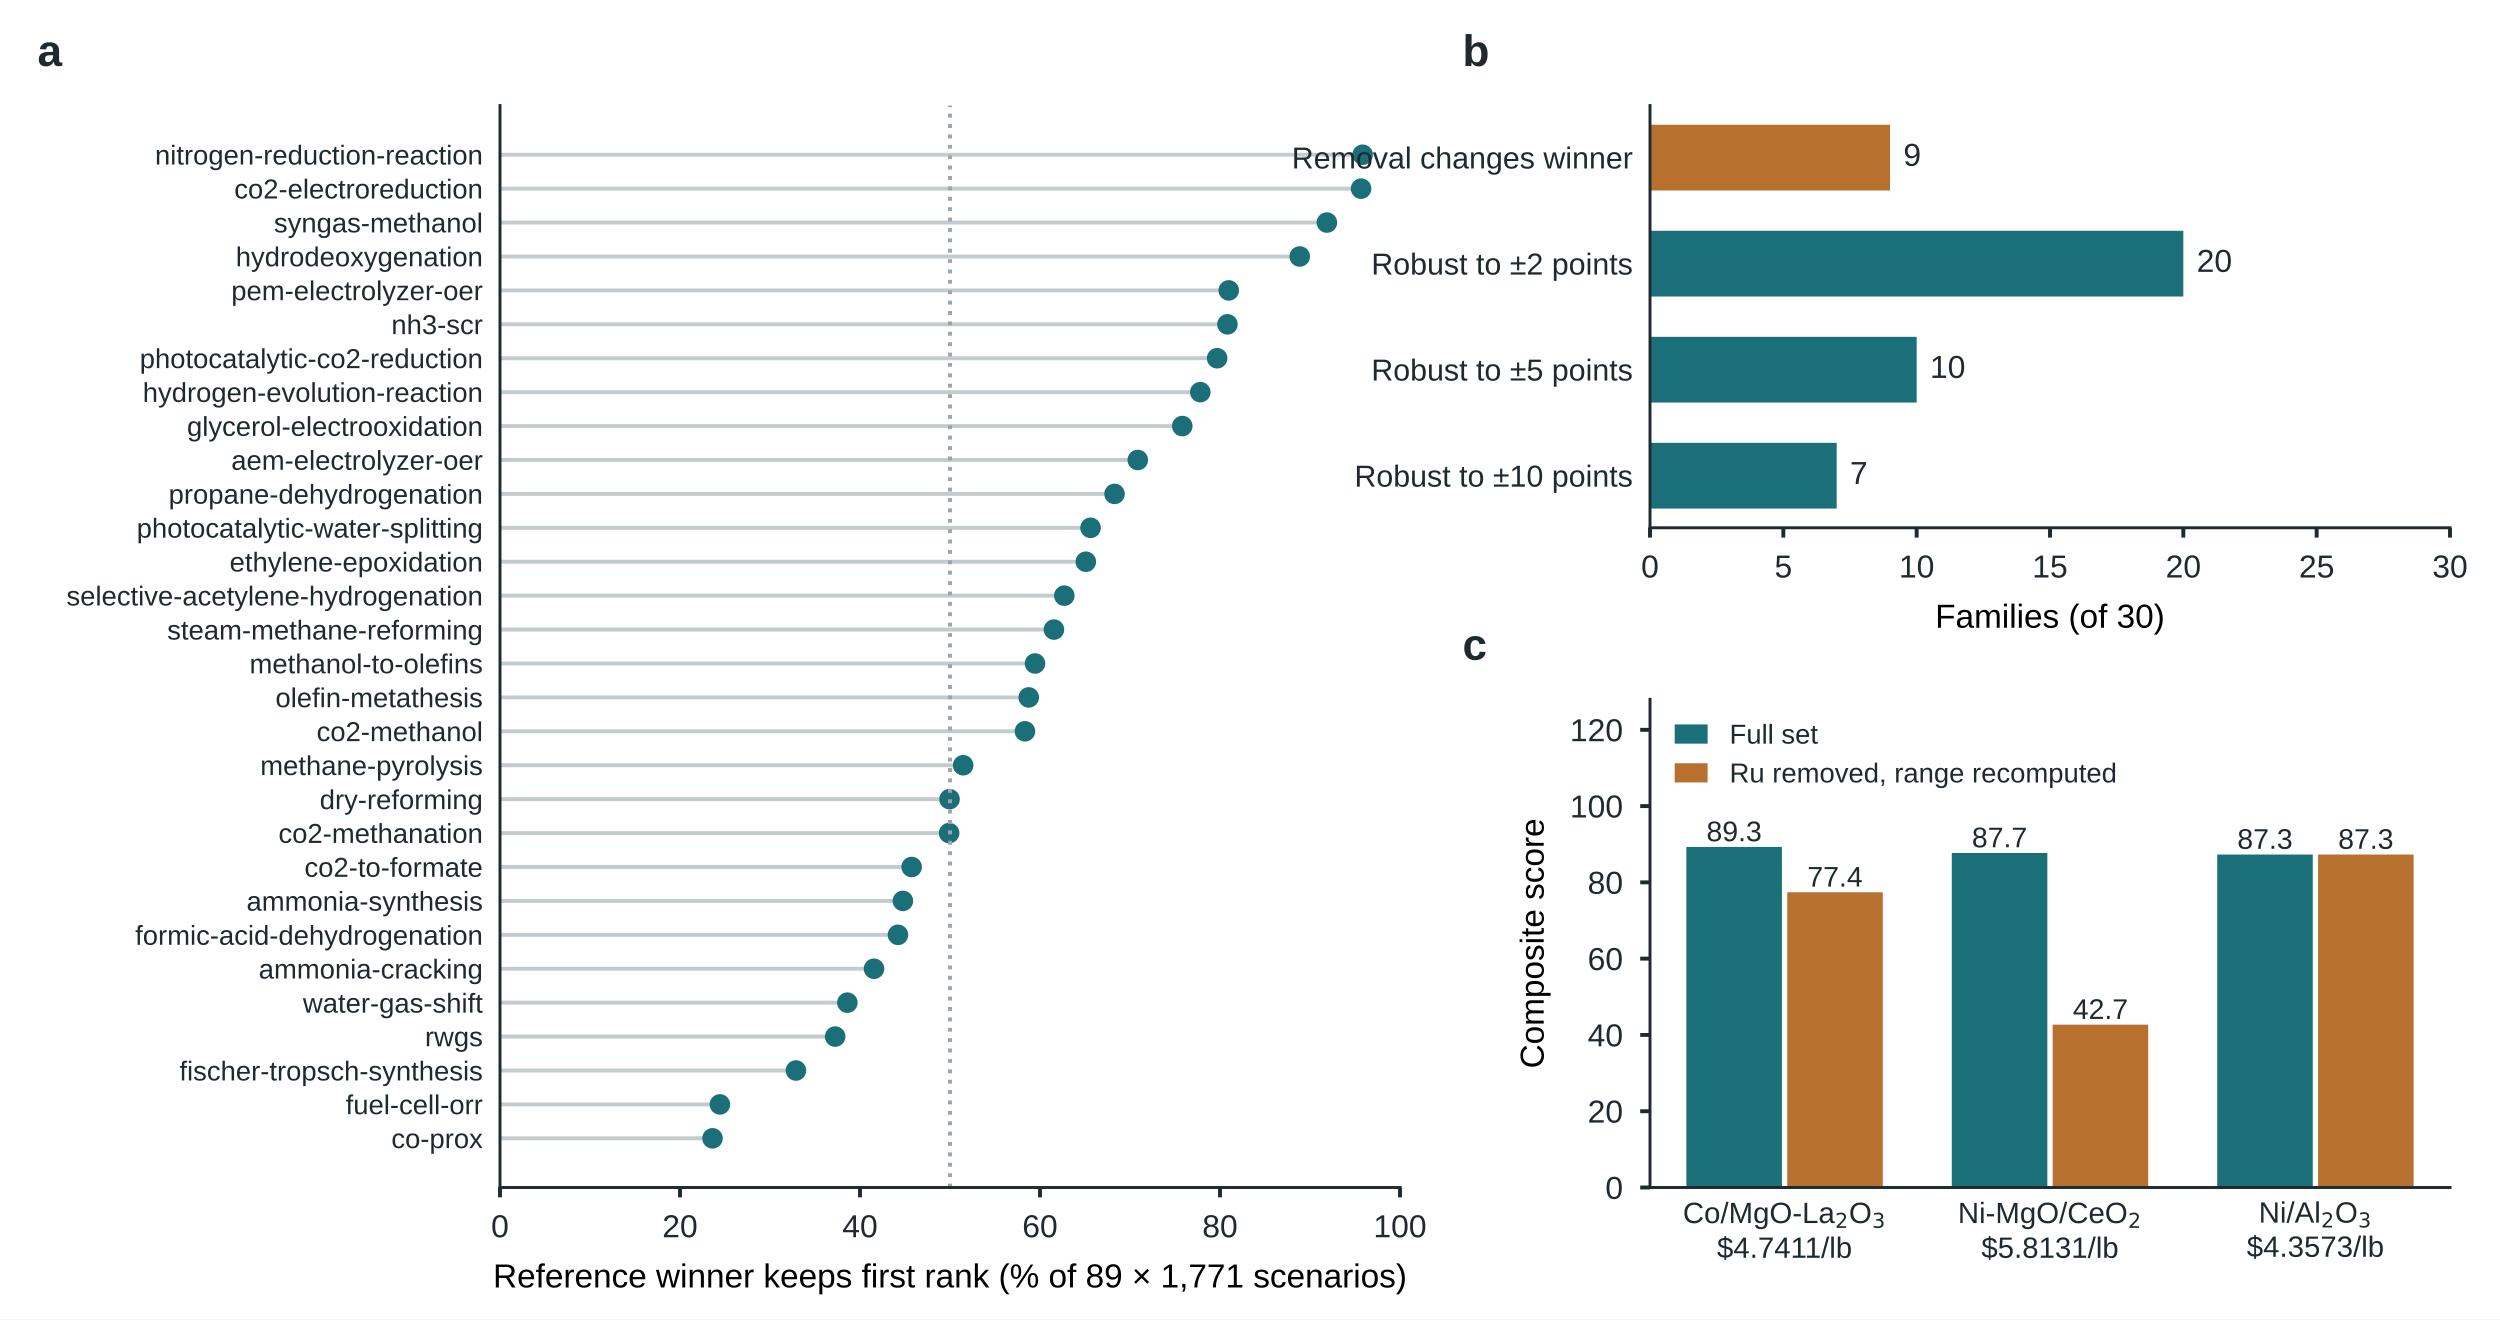
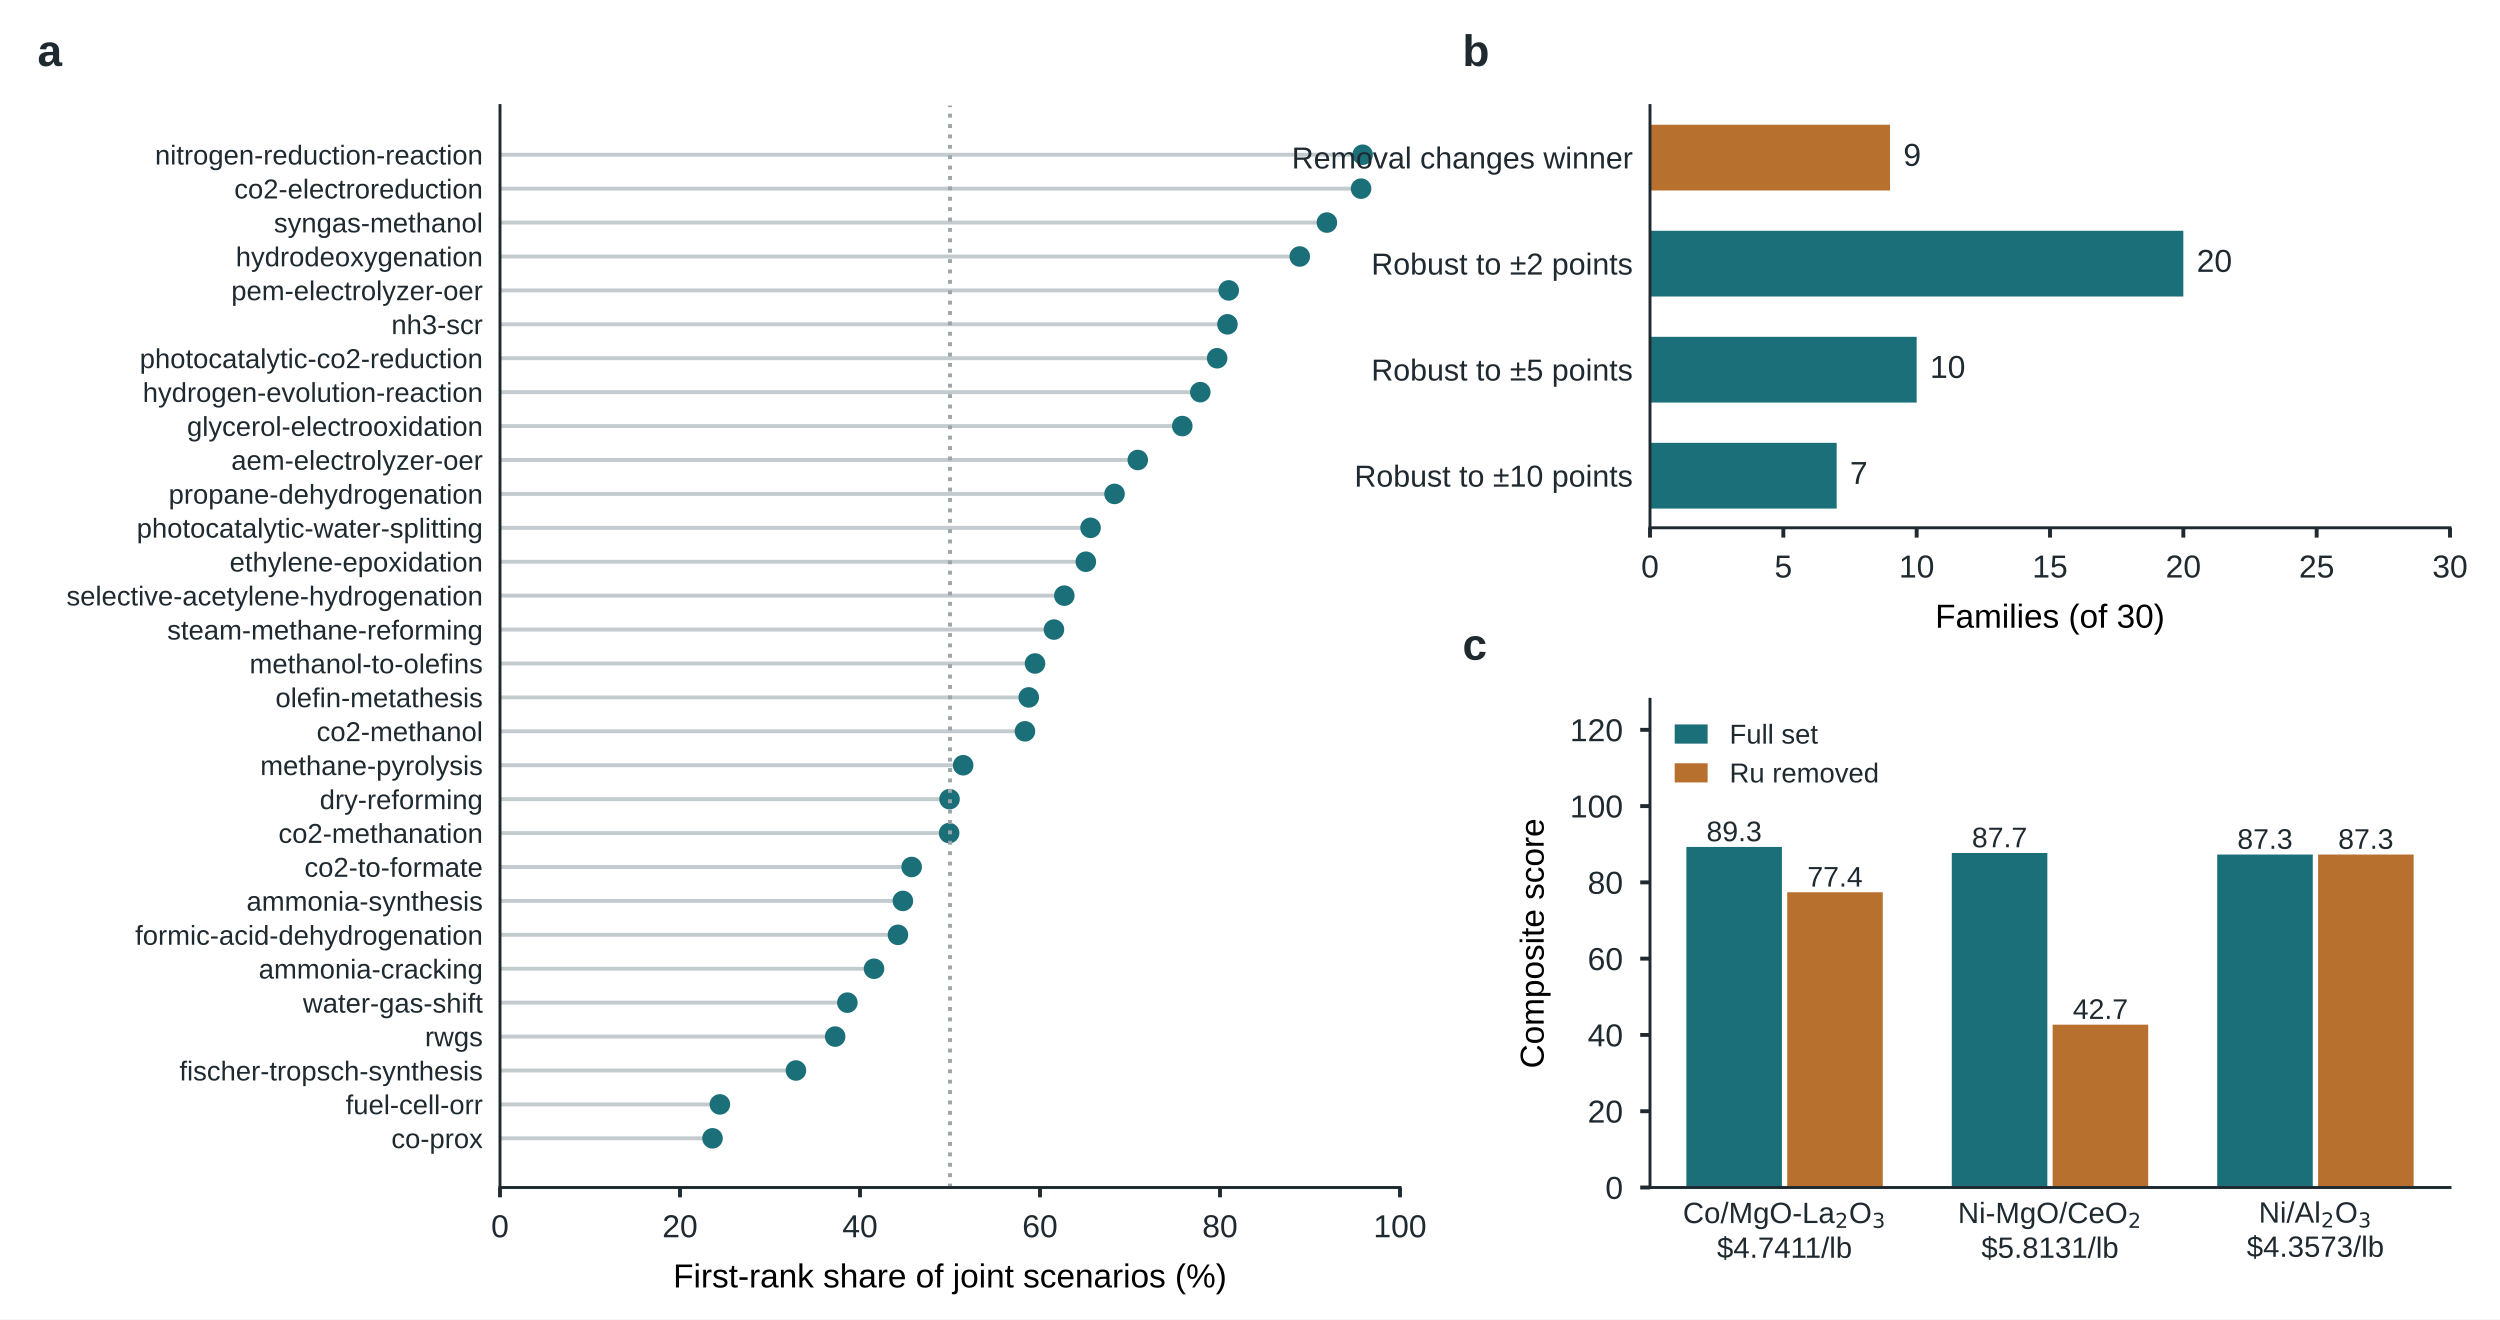
<svg xmlns="http://www.w3.org/2000/svg" xmlns:xlink="http://www.w3.org/1999/xlink" width="510.236pt" height="269.291pt" viewBox="0 0 510.236 269.291" version="1.1">
  <defs>
    <style type="text/css">*{stroke-linejoin: round; stroke-linecap: butt}</style>
  </defs>
  <g id="figure_1">
    <g id="patch_1">
      <path d="M 0 269.291  L 510.236 269.291  L 510.236 0  L 0 0  z " style="fill: #ffffff" />
    </g>
    <g id="axes_1">
      <g id="patch_2">
        <path d="M 102.047 242.362  L 285.732 242.362  L 285.732 21.543  L 102.047 21.543  z " style="fill: #ffffff" />
      </g>
      <g id="matplotlib.axis_1">
        <g id="xtick_1">
          <g id="line2d_1">
            <defs>
              <path id="mcfb9b03478" d="M 0 0  L 0 2  " style="stroke: #1f2a30; stroke-width: 0.8" />
            </defs>
            <g>
              <use xlink:href="#mcfb9b03478" x="102.047" y="242.362" style="fill: #1f2a30; stroke: #1f2a30; stroke-width: 0.8" />
            </g>
          </g>
          <g id="text_1">
            <text style="font-size: 6.5px; font-family: 'Arial'; text-anchor: middle; fill: #1f2a30" x="102.047" y="252.515" transform="rotate(-0 102.0472 252.5148)">0</text>
          </g>
        </g>
        <g id="xtick_2">
          <g id="line2d_2">
            <g>
              <use xlink:href="#mcfb9b03478" x="138.784" y="242.362" style="fill: #1f2a30; stroke: #1f2a30; stroke-width: 0.8" />
            </g>
          </g>
          <g id="text_2">
            <text style="font-size: 6.5px; font-family: 'Arial'; text-anchor: middle; fill: #1f2a30" x="138.784" y="252.515" transform="rotate(-0 138.7843 252.5148)">20</text>
          </g>
        </g>
        <g id="xtick_3">
          <g id="line2d_3">
            <g>
              <use xlink:href="#mcfb9b03478" x="175.521" y="242.362" style="fill: #1f2a30; stroke: #1f2a30; stroke-width: 0.8" />
            </g>
          </g>
          <g id="text_3">
            <text style="font-size: 6.5px; font-family: 'Arial'; text-anchor: middle; fill: #1f2a30" x="175.521" y="252.515" transform="rotate(-0 175.5213 252.5148)">40</text>
          </g>
        </g>
        <g id="xtick_4">
          <g id="line2d_4">
            <g>
              <use xlink:href="#mcfb9b03478" x="212.258" y="242.362" style="fill: #1f2a30; stroke: #1f2a30; stroke-width: 0.8" />
            </g>
          </g>
          <g id="text_4">
            <text style="font-size: 6.5px; font-family: 'Arial'; text-anchor: middle; fill: #1f2a30" x="212.258" y="252.515" transform="rotate(-0 212.2583 252.5148)">60</text>
          </g>
        </g>
        <g id="xtick_5">
          <g id="line2d_5">
            <g>
              <use xlink:href="#mcfb9b03478" x="248.995" y="242.362" style="fill: #1f2a30; stroke: #1f2a30; stroke-width: 0.8" />
            </g>
          </g>
          <g id="text_5">
            <text style="font-size: 6.5px; font-family: 'Arial'; text-anchor: middle; fill: #1f2a30" x="248.995" y="252.515" transform="rotate(-0 248.9953 252.5148)">80</text>
          </g>
        </g>
        <g id="xtick_6">
          <g id="line2d_6">
            <g>
              <use xlink:href="#mcfb9b03478" x="285.732" y="242.362" style="fill: #1f2a30; stroke: #1f2a30; stroke-width: 0.8" />
            </g>
          </g>
          <g id="text_6">
            <text style="font-size: 6.5px; font-family: 'Arial'; text-anchor: middle; fill: #1f2a30" x="285.732" y="252.515" transform="rotate(-0 285.7323 252.5148)">100</text>
          </g>
        </g>
        <g id="text_7">
-           <text style="font-size: 6.8px; font-family: 'Arial'; text-anchor: middle" x="193.89" y="262.757" transform="rotate(-0 193.8898 262.7568)">Reference winner keeps first rank (% of 89 × 1,771 scenarios)</text>
+           <text style="font-size: 6.8px; font-family: 'Arial'; text-anchor: middle" x="193.89" y="262.757" transform="rotate(-0 193.8898 262.7568)">First-rank share of joint scenarios (%)</text>
        </g>
      </g>
      <g id="matplotlib.axis_2">
        <g id="ytick_1">
          <g id="line2d_7" />
          <g id="text_8">
            <text style="font-size: 5.6px; font-family: 'Arial'; text-anchor: end; fill: #1f2a30" x="98.547" y="234.329" transform="rotate(-0 98.54724 234.3292)">co-prox</text>
          </g>
        </g>
        <g id="ytick_2">
          <g id="line2d_8" />
          <g id="text_9">
            <text style="font-size: 5.6px; font-family: 'Arial'; text-anchor: end; fill: #1f2a30" x="98.547" y="227.407" transform="rotate(-0 98.54724 227.4069)">fuel-cell-orr</text>
          </g>
        </g>
        <g id="ytick_3">
          <g id="line2d_9" />
          <g id="text_10">
            <text style="font-size: 5.6px; font-family: 'Arial'; text-anchor: end; fill: #1f2a30" x="98.547" y="220.519" transform="rotate(-0 98.54724 220.5188)">fischer-tropsch-synthesis</text>
          </g>
        </g>
        <g id="ytick_4">
          <g id="line2d_10" />
          <g id="text_11">
            <text style="font-size: 5.6px; font-family: 'Arial'; text-anchor: end; fill: #1f2a30" x="98.547" y="213.53" transform="rotate(-0 98.54724 213.5297)">rwgs</text>
          </g>
        </g>
        <g id="ytick_5">
          <g id="line2d_11" />
          <g id="text_12">
            <text style="font-size: 5.6px; font-family: 'Arial'; text-anchor: end; fill: #1f2a30" x="98.547" y="206.674" transform="rotate(-0 98.54724 206.6744)">water-gas-shift</text>
          </g>
        </g>
        <g id="ytick_6">
          <g id="line2d_12" />
          <g id="text_13">
            <text style="font-size: 5.6px; font-family: 'Arial'; text-anchor: end; fill: #1f2a30" x="98.547" y="199.718" transform="rotate(-0 98.54724 199.7181)">ammonia-cracking</text>
          </g>
        </g>
        <g id="ytick_7">
          <g id="line2d_13" />
          <g id="text_14">
            <text style="font-size: 5.6px; font-family: 'Arial'; text-anchor: end; fill: #1f2a30" x="98.547" y="192.83" transform="rotate(-0 98.54724 192.83)">formic-acid-dehydrogenation</text>
          </g>
        </g>
        <g id="ytick_8">
          <g id="line2d_14" />
          <g id="text_15">
            <text style="font-size: 5.6px; font-family: 'Arial'; text-anchor: end; fill: #1f2a30" x="98.547" y="185.874" transform="rotate(-0 98.54724 185.8736)">ammonia-synthesis</text>
          </g>
        </g>
        <g id="ytick_9">
          <g id="line2d_15" />
          <g id="text_16">
            <text style="font-size: 5.6px; font-family: 'Arial'; text-anchor: end; fill: #1f2a30" x="98.547" y="178.951" transform="rotate(-0 98.54724 178.9514)">co2-to-formate</text>
          </g>
        </g>
        <g id="ytick_10">
          <g id="line2d_16" />
          <g id="text_17">
            <text style="font-size: 5.6px; font-family: 'Arial'; text-anchor: end; fill: #1f2a30" x="98.547" y="172.029" transform="rotate(-0 98.54724 172.0292)">co2-methanation</text>
          </g>
        </g>
        <g id="ytick_11">
          <g id="line2d_17" />
          <g id="text_18">
            <text style="font-size: 5.6px; font-family: 'Arial'; text-anchor: end; fill: #1f2a30" x="98.547" y="165.141" transform="rotate(-0 98.54724 165.1411)">dry-reforming</text>
          </g>
        </g>
        <g id="ytick_12">
          <g id="line2d_18" />
          <g id="text_19">
            <text style="font-size: 5.6px; font-family: 'Arial'; text-anchor: end; fill: #1f2a30" x="98.547" y="158.185" transform="rotate(-0 98.54724 158.1847)">methane-pyrolysis</text>
          </g>
        </g>
        <g id="ytick_13">
          <g id="line2d_19" />
          <g id="text_20">
            <text style="font-size: 5.6px; font-family: 'Arial'; text-anchor: end; fill: #1f2a30" x="98.547" y="151.262" transform="rotate(-0 98.54724 151.2625)">co2-methanol</text>
          </g>
        </g>
        <g id="ytick_14">
          <g id="line2d_20" />
          <g id="text_21">
            <text style="font-size: 5.6px; font-family: 'Arial'; text-anchor: end; fill: #1f2a30" x="98.547" y="144.34" transform="rotate(-0 98.54724 144.3403)">olefin-metathesis</text>
          </g>
        </g>
        <g id="ytick_15">
          <g id="line2d_21" />
          <g id="text_22">
            <text style="font-size: 5.6px; font-family: 'Arial'; text-anchor: end; fill: #1f2a30" x="98.547" y="137.418" transform="rotate(-0 98.54724 137.4181)">methanol-to-olefins</text>
          </g>
        </g>
        <g id="ytick_16">
          <g id="line2d_22" />
          <g id="text_23">
            <text style="font-size: 5.6px; font-family: 'Arial'; text-anchor: end; fill: #1f2a30" x="98.547" y="130.53" transform="rotate(-0 98.54724 130.53)">steam-methane-reforming</text>
          </g>
        </g>
        <g id="ytick_17">
          <g id="line2d_23" />
          <g id="text_24">
            <text style="font-size: 5.6px; font-family: 'Arial'; text-anchor: end; fill: #1f2a30" x="98.547" y="123.574" transform="rotate(-0 98.54724 123.5736)">selective-acetylene-hydrogenation</text>
          </g>
        </g>
        <g id="ytick_18">
          <g id="line2d_24" />
          <g id="text_25">
            <text style="font-size: 5.6px; font-family: 'Arial'; text-anchor: end; fill: #1f2a30" x="98.547" y="116.651" transform="rotate(-0 98.54724 116.6514)">ethylene-epoxidation</text>
          </g>
        </g>
        <g id="ytick_19">
          <g id="line2d_25" />
          <g id="text_26">
            <text style="font-size: 5.6px; font-family: 'Arial'; text-anchor: end; fill: #1f2a30" x="98.547" y="109.729" transform="rotate(-0 98.54724 109.7292)">photocatalytic-water-splitting</text>
          </g>
        </g>
        <g id="ytick_20">
          <g id="line2d_26" />
          <g id="text_27">
            <text style="font-size: 5.6px; font-family: 'Arial'; text-anchor: end; fill: #1f2a30" x="98.547" y="102.807" transform="rotate(-0 98.54724 102.8069)">propane-dehydrogenation</text>
          </g>
        </g>
        <g id="ytick_21">
          <g id="line2d_27" />
          <g id="text_28">
            <text style="font-size: 5.6px; font-family: 'Arial'; text-anchor: end; fill: #1f2a30" x="98.547" y="95.885" transform="rotate(-0 98.54724 95.88472)">aem-electrolyzer-oer</text>
          </g>
        </g>
        <g id="ytick_22">
          <g id="line2d_28" />
          <g id="text_29">
            <text style="font-size: 5.6px; font-family: 'Arial'; text-anchor: end; fill: #1f2a30" x="98.547" y="88.962" transform="rotate(-0 98.54724 88.9625)">glycerol-electrooxidation</text>
          </g>
        </g>
        <g id="ytick_23">
          <g id="line2d_29" />
          <g id="text_30">
            <text style="font-size: 5.6px; font-family: 'Arial'; text-anchor: end; fill: #1f2a30" x="98.547" y="82.04" transform="rotate(-0 98.54724 82.04027)">hydrogen-evolution-reaction</text>
          </g>
        </g>
        <g id="ytick_24">
          <g id="line2d_30" />
          <g id="text_31">
            <text style="font-size: 5.6px; font-family: 'Arial'; text-anchor: end; fill: #1f2a30" x="98.547" y="75.126" transform="rotate(-0 98.54724 75.12637)">photocatalytic-co2-reduction</text>
          </g>
        </g>
        <g id="ytick_25">
          <g id="line2d_31" />
          <g id="text_32">
            <text style="font-size: 5.6px; font-family: 'Arial'; text-anchor: end; fill: #1f2a30" x="98.547" y="68.196" transform="rotate(-0 98.54724 68.19583)">nh3-scr</text>
          </g>
        </g>
        <g id="ytick_26">
          <g id="line2d_32" />
          <g id="text_33">
            <text style="font-size: 5.6px; font-family: 'Arial'; text-anchor: end; fill: #1f2a30" x="98.547" y="61.274" transform="rotate(-0 98.54724 61.27361)">pem-electrolyzer-oer</text>
          </g>
        </g>
        <g id="ytick_27">
          <g id="line2d_33" />
          <g id="text_34">
            <text style="font-size: 5.6px; font-family: 'Arial'; text-anchor: end; fill: #1f2a30" x="98.547" y="54.351" transform="rotate(-0 98.54724 54.35139)">hydrodeoxygenation</text>
          </g>
        </g>
        <g id="ytick_28">
          <g id="line2d_34" />
          <g id="text_35">
            <text style="font-size: 5.6px; font-family: 'Arial'; text-anchor: end; fill: #1f2a30" x="98.547" y="47.429" transform="rotate(-0 98.54724 47.42916)">syngas-methanol</text>
          </g>
        </g>
        <g id="ytick_29">
          <g id="line2d_35" />
          <g id="text_36">
            <text style="font-size: 5.6px; font-family: 'Arial'; text-anchor: end; fill: #1f2a30" x="98.547" y="40.507" transform="rotate(-0 98.54724 40.50694)">co2-electroreduction</text>
          </g>
        </g>
        <g id="ytick_30">
          <g id="line2d_36" />
          <g id="text_37">
            <text style="font-size: 5.6px; font-family: 'Arial'; text-anchor: end; fill: #1f2a30" x="98.547" y="33.585" transform="rotate(-0 98.54724 33.58472)">nitrogen-reduction-reaction</text>
          </g>
        </g>
      </g>
      <g id="LineCollection_1">
        <path d="M 102.047 232.325  L 145.42 232.325  " clip-path="url(#p30348e583d)" style="fill: none; stroke: #c3cbce; stroke-width: 0.8" />
        <path d="M 102.047 225.403  L 146.925 225.403  " clip-path="url(#p30348e583d)" style="fill: none; stroke: #c3cbce; stroke-width: 0.8" />
        <path d="M 102.047 218.481  L 162.446 218.481  " clip-path="url(#p30348e583d)" style="fill: none; stroke: #c3cbce; stroke-width: 0.8" />
        <path d="M 102.047 211.558  L 170.45 211.558  " clip-path="url(#p30348e583d)" style="fill: none; stroke: #c3cbce; stroke-width: 0.8" />
        <path d="M 102.047 204.636  L 172.946 204.636  " clip-path="url(#p30348e583d)" style="fill: none; stroke: #c3cbce; stroke-width: 0.8" />
        <path d="M 102.047 197.714  L 178.38 197.714  " clip-path="url(#p30348e583d)" style="fill: none; stroke: #c3cbce; stroke-width: 0.8" />
        <path d="M 102.047 190.792  L 183.268 190.792  " clip-path="url(#p30348e583d)" style="fill: none; stroke: #c3cbce; stroke-width: 0.8" />
        <path d="M 102.047 183.869  L 184.276 183.869  " clip-path="url(#p30348e583d)" style="fill: none; stroke: #c3cbce; stroke-width: 0.8" />
        <path d="M 102.047 176.947  L 186.065 176.947  " clip-path="url(#p30348e583d)" style="fill: none; stroke: #c3cbce; stroke-width: 0.8" />
        <path d="M 102.047 170.025  L 193.714 170.025  " clip-path="url(#p30348e583d)" style="fill: none; stroke: #c3cbce; stroke-width: 0.8" />
        <path d="M 102.047 163.103  L 193.794 163.103  " clip-path="url(#p30348e583d)" style="fill: none; stroke: #c3cbce; stroke-width: 0.8" />
        <path d="M 102.047 156.181  L 196.579 156.181  " clip-path="url(#p30348e583d)" style="fill: none; stroke: #c3cbce; stroke-width: 0.8" />
        <path d="M 102.047 149.258  L 209.188 149.258  " clip-path="url(#p30348e583d)" style="fill: none; stroke: #c3cbce; stroke-width: 0.8" />
        <path d="M 102.047 142.336  L 209.963 142.336  " clip-path="url(#p30348e583d)" style="fill: none; stroke: #c3cbce; stroke-width: 0.8" />
        <path d="M 102.047 135.414  L 211.24 135.414  " clip-path="url(#p30348e583d)" style="fill: none; stroke: #c3cbce; stroke-width: 0.8" />
        <path d="M 102.047 128.492  L 215.105 128.492  " clip-path="url(#p30348e583d)" style="fill: none; stroke: #c3cbce; stroke-width: 0.8" />
        <path d="M 102.047 121.569  L 217.221 121.569  " clip-path="url(#p30348e583d)" style="fill: none; stroke: #c3cbce; stroke-width: 0.8" />
        <path d="M 102.047 114.647  L 221.615 114.647  " clip-path="url(#p30348e583d)" style="fill: none; stroke: #c3cbce; stroke-width: 0.8" />
        <path d="M 102.047 107.725  L 222.575 107.725  " clip-path="url(#p30348e583d)" style="fill: none; stroke: #c3cbce; stroke-width: 0.8" />
        <path d="M 102.047 100.803  L 227.472 100.803  " clip-path="url(#p30348e583d)" style="fill: none; stroke: #c3cbce; stroke-width: 0.8" />
        <path d="M 102.047 93.881  L 232.214 93.881  " clip-path="url(#p30348e583d)" style="fill: none; stroke: #c3cbce; stroke-width: 0.8" />
        <path d="M 102.047 86.958  L 241.298 86.958  " clip-path="url(#p30348e583d)" style="fill: none; stroke: #c3cbce; stroke-width: 0.8" />
        <path d="M 102.047 80.036  L 244.972 80.036  " clip-path="url(#p30348e583d)" style="fill: none; stroke: #c3cbce; stroke-width: 0.8" />
        <path d="M 102.047 73.114  L 248.412 73.114  " clip-path="url(#p30348e583d)" style="fill: none; stroke: #c3cbce; stroke-width: 0.8" />
        <path d="M 102.047 66.192  L 250.515 66.192  " clip-path="url(#p30348e583d)" style="fill: none; stroke: #c3cbce; stroke-width: 0.8" />
        <path d="M 102.047 59.269  L 250.779 59.269  " clip-path="url(#p30348e583d)" style="fill: none; stroke: #c3cbce; stroke-width: 0.8" />
        <path d="M 102.047 52.347  L 265.272 52.347  " clip-path="url(#p30348e583d)" style="fill: none; stroke: #c3cbce; stroke-width: 0.8" />
        <path d="M 102.047 45.425  L 270.812 45.425  " clip-path="url(#p30348e583d)" style="fill: none; stroke: #c3cbce; stroke-width: 0.8" />
        <path d="M 102.047 38.503  L 277.789 38.503  " clip-path="url(#p30348e583d)" style="fill: none; stroke: #c3cbce; stroke-width: 0.8" />
        <path d="M 102.047 31.581  L 278.105 31.581  " clip-path="url(#p30348e583d)" style="fill: none; stroke: #c3cbce; stroke-width: 0.8" />
      </g>
      <g id="line2d_37">
        <defs>
          <path id="mfff80774f1" d="M 0 1.6  C 0.424 1.6 0.831 1.431 1.131 1.131  C 1.431 0.831 1.6 0.424 1.6 0  C 1.6 -0.424 1.431 -0.831 1.131 -1.131  C 0.831 -1.431 0.424 -1.6 0 -1.6  C -0.424 -1.6 -0.831 -1.431 -1.131 -1.131  C -1.431 -0.831 -1.6 -0.424 -1.6 0  C -1.6 0.424 -1.431 0.831 -1.131 1.131  C -0.831 1.431 -0.424 1.6 0 1.6  z " style="stroke: #1b6f78" />
        </defs>
        <g clip-path="url(#p30348e583d)">
          <use xlink:href="#mfff80774f1" x="145.42" y="232.325" style="fill: #1b6f78; stroke: #1b6f78" />
          <use xlink:href="#mfff80774f1" x="146.925" y="225.403" style="fill: #1b6f78; stroke: #1b6f78" />
          <use xlink:href="#mfff80774f1" x="162.446" y="218.481" style="fill: #1b6f78; stroke: #1b6f78" />
          <use xlink:href="#mfff80774f1" x="170.45" y="211.558" style="fill: #1b6f78; stroke: #1b6f78" />
          <use xlink:href="#mfff80774f1" x="172.946" y="204.636" style="fill: #1b6f78; stroke: #1b6f78" />
          <use xlink:href="#mfff80774f1" x="178.38" y="197.714" style="fill: #1b6f78; stroke: #1b6f78" />
          <use xlink:href="#mfff80774f1" x="183.268" y="190.792" style="fill: #1b6f78; stroke: #1b6f78" />
          <use xlink:href="#mfff80774f1" x="184.276" y="183.869" style="fill: #1b6f78; stroke: #1b6f78" />
          <use xlink:href="#mfff80774f1" x="186.065" y="176.947" style="fill: #1b6f78; stroke: #1b6f78" />
          <use xlink:href="#mfff80774f1" x="193.714" y="170.025" style="fill: #1b6f78; stroke: #1b6f78" />
          <use xlink:href="#mfff80774f1" x="193.794" y="163.103" style="fill: #1b6f78; stroke: #1b6f78" />
          <use xlink:href="#mfff80774f1" x="196.579" y="156.181" style="fill: #1b6f78; stroke: #1b6f78" />
          <use xlink:href="#mfff80774f1" x="209.188" y="149.258" style="fill: #1b6f78; stroke: #1b6f78" />
          <use xlink:href="#mfff80774f1" x="209.963" y="142.336" style="fill: #1b6f78; stroke: #1b6f78" />
          <use xlink:href="#mfff80774f1" x="211.24" y="135.414" style="fill: #1b6f78; stroke: #1b6f78" />
          <use xlink:href="#mfff80774f1" x="215.105" y="128.492" style="fill: #1b6f78; stroke: #1b6f78" />
          <use xlink:href="#mfff80774f1" x="217.221" y="121.569" style="fill: #1b6f78; stroke: #1b6f78" />
          <use xlink:href="#mfff80774f1" x="221.615" y="114.647" style="fill: #1b6f78; stroke: #1b6f78" />
          <use xlink:href="#mfff80774f1" x="222.575" y="107.725" style="fill: #1b6f78; stroke: #1b6f78" />
          <use xlink:href="#mfff80774f1" x="227.472" y="100.803" style="fill: #1b6f78; stroke: #1b6f78" />
          <use xlink:href="#mfff80774f1" x="232.214" y="93.881" style="fill: #1b6f78; stroke: #1b6f78" />
          <use xlink:href="#mfff80774f1" x="241.298" y="86.958" style="fill: #1b6f78; stroke: #1b6f78" />
          <use xlink:href="#mfff80774f1" x="244.972" y="80.036" style="fill: #1b6f78; stroke: #1b6f78" />
          <use xlink:href="#mfff80774f1" x="248.412" y="73.114" style="fill: #1b6f78; stroke: #1b6f78" />
          <use xlink:href="#mfff80774f1" x="250.515" y="66.192" style="fill: #1b6f78; stroke: #1b6f78" />
          <use xlink:href="#mfff80774f1" x="250.779" y="59.269" style="fill: #1b6f78; stroke: #1b6f78" />
          <use xlink:href="#mfff80774f1" x="265.272" y="52.347" style="fill: #1b6f78; stroke: #1b6f78" />
          <use xlink:href="#mfff80774f1" x="270.812" y="45.425" style="fill: #1b6f78; stroke: #1b6f78" />
          <use xlink:href="#mfff80774f1" x="277.789" y="38.503" style="fill: #1b6f78; stroke: #1b6f78" />
          <use xlink:href="#mfff80774f1" x="278.105" y="31.581" style="fill: #1b6f78; stroke: #1b6f78" />
        </g>
      </g>
      <g id="line2d_38">
        <path d="M 193.89 242.362  L 193.89 21.543  " clip-path="url(#p30348e583d)" style="fill: none; stroke-dasharray: 0.8,1.32; stroke-dashoffset: 0; stroke: #9aa6ab; stroke-width: 0.8" />
      </g>
      <g id="patch_3">
        <path d="M 102.047 242.362  L 102.047 21.543  " style="fill: none; stroke: #1f2a30; stroke-width: 0.6; stroke-linejoin: miter; stroke-linecap: square" />
      </g>
      <g id="patch_4">
        <path d="M 102.047 242.362  L 285.732 242.362  " style="fill: none; stroke: #1f2a30; stroke-width: 0.6; stroke-linejoin: miter; stroke-linecap: square" />
      </g>
    </g>
    <g id="axes_2">
      <g id="patch_5">
        <path d="M 336.756 107.717  L 500.031 107.717  L 500.031 21.543  L 336.756 21.543  z " style="fill: #ffffff" />
      </g>
      <g id="patch_6">
        <path d="M 336.756 25.46  L 385.739 25.46  L 385.739 38.877  L 336.756 38.877  z " clip-path="url(#p0610d33c49)" style="fill: #b8702f" />
      </g>
      <g id="patch_7">
        <path d="M 336.756 47.101  L 445.606 47.101  L 445.606 60.518  L 336.756 60.518  z " clip-path="url(#p0610d33c49)" style="fill: #1b6f78" />
      </g>
      <g id="patch_8">
        <path d="M 336.756 68.742  L 391.181 68.742  L 391.181 82.159  L 336.756 82.159  z " clip-path="url(#p0610d33c49)" style="fill: #1b6f78" />
      </g>
      <g id="patch_9">
        <path d="M 336.756 90.382  L 374.854 90.382  L 374.854 103.8  L 336.756 103.8  z " clip-path="url(#p0610d33c49)" style="fill: #1b6f78" />
      </g>
      <g id="matplotlib.axis_3">
        <g id="xtick_7">
          <g id="line2d_39">
            <g>
              <use xlink:href="#mcfb9b03478" x="336.756" y="107.717" style="fill: #1f2a30; stroke: #1f2a30; stroke-width: 0.8" />
            </g>
          </g>
          <g id="text_38">
            <text style="font-size: 6.5px; font-family: 'Arial'; text-anchor: middle; fill: #1f2a30" x="336.756" y="117.869" transform="rotate(-0 336.7559 117.8691)">0</text>
          </g>
        </g>
        <g id="xtick_8">
          <g id="line2d_40">
            <g>
              <use xlink:href="#mcfb9b03478" x="363.969" y="107.717" style="fill: #1f2a30; stroke: #1f2a30; stroke-width: 0.8" />
            </g>
          </g>
          <g id="text_39">
            <text style="font-size: 6.5px; font-family: 'Arial'; text-anchor: middle; fill: #1f2a30" x="363.969" y="117.869" transform="rotate(-0 363.9685 117.8691)">5</text>
          </g>
        </g>
        <g id="xtick_9">
          <g id="line2d_41">
            <g>
              <use xlink:href="#mcfb9b03478" x="391.181" y="107.717" style="fill: #1f2a30; stroke: #1f2a30; stroke-width: 0.8" />
            </g>
          </g>
          <g id="text_40">
            <text style="font-size: 6.5px; font-family: 'Arial'; text-anchor: middle; fill: #1f2a30" x="391.181" y="117.869" transform="rotate(-0 391.1811 117.8691)">10</text>
          </g>
        </g>
        <g id="xtick_10">
          <g id="line2d_42">
            <g>
              <use xlink:href="#mcfb9b03478" x="418.394" y="107.717" style="fill: #1f2a30; stroke: #1f2a30; stroke-width: 0.8" />
            </g>
          </g>
          <g id="text_41">
            <text style="font-size: 6.5px; font-family: 'Arial'; text-anchor: middle; fill: #1f2a30" x="418.394" y="117.869" transform="rotate(-0 418.3937 117.8691)">15</text>
          </g>
        </g>
        <g id="xtick_11">
          <g id="line2d_43">
            <g>
              <use xlink:href="#mcfb9b03478" x="445.606" y="107.717" style="fill: #1f2a30; stroke: #1f2a30; stroke-width: 0.8" />
            </g>
          </g>
          <g id="text_42">
            <text style="font-size: 6.5px; font-family: 'Arial'; text-anchor: middle; fill: #1f2a30" x="445.606" y="117.869" transform="rotate(-0 445.6063 117.8691)">20</text>
          </g>
        </g>
        <g id="xtick_12">
          <g id="line2d_44">
            <g>
              <use xlink:href="#mcfb9b03478" x="472.819" y="107.717" style="fill: #1f2a30; stroke: #1f2a30; stroke-width: 0.8" />
            </g>
          </g>
          <g id="text_43">
            <text style="font-size: 6.5px; font-family: 'Arial'; text-anchor: middle; fill: #1f2a30" x="472.819" y="117.869" transform="rotate(-0 472.8189 117.8691)">25</text>
          </g>
        </g>
        <g id="xtick_13">
          <g id="line2d_45">
            <g>
              <use xlink:href="#mcfb9b03478" x="500.031" y="107.717" style="fill: #1f2a30; stroke: #1f2a30; stroke-width: 0.8" />
            </g>
          </g>
          <g id="text_44">
            <text style="font-size: 6.5px; font-family: 'Arial'; text-anchor: middle; fill: #1f2a30" x="500.031" y="117.869" transform="rotate(-0 500.0315 117.8691)">30</text>
          </g>
        </g>
        <g id="text_45">
          <text style="font-size: 6.8px; font-family: 'Arial'; text-anchor: middle" x="418.394" y="128.111" transform="rotate(-0 418.3937 128.1112)">Families (of 30)</text>
        </g>
      </g>
      <g id="matplotlib.axis_4">
        <g id="ytick_31">
          <g id="line2d_46" />
          <g id="text_46">
            <text style="font-size: 6.2px; font-family: 'Arial'; text-anchor: end; fill: #1f2a30" x="333.256" y="34.388" transform="rotate(-0 333.2559 34.38781)">Removal changes winner</text>
          </g>
        </g>
        <g id="ytick_32">
          <g id="line2d_47" />
          <g id="text_47">
            <text style="font-size: 6.2px; font-family: 'Arial'; text-anchor: end; fill: #1f2a30" x="333.256" y="56.038" transform="rotate(-0 333.2559 56.0377)">Robust to ±2 points</text>
          </g>
        </g>
        <g id="ytick_33">
          <g id="line2d_48" />
          <g id="text_48">
            <text style="font-size: 6.2px; font-family: 'Arial'; text-anchor: end; fill: #1f2a30" x="333.256" y="77.669" transform="rotate(-0 333.2559 77.66919)">Robust to ±5 points</text>
          </g>
        </g>
        <g id="ytick_34">
          <g id="line2d_49" />
          <g id="text_49">
            <text style="font-size: 6.2px; font-family: 'Arial'; text-anchor: end; fill: #1f2a30" x="333.256" y="99.319" transform="rotate(-0 333.2559 99.31908)">Robust to ±10 points</text>
          </g>
        </g>
      </g>
      <g id="patch_10">
        <path d="M 336.756 107.717  L 336.756 21.543  " style="fill: none; stroke: #1f2a30; stroke-width: 0.6; stroke-linejoin: miter; stroke-linecap: square" />
      </g>
      <g id="patch_11">
        <path d="M 336.756 107.717  L 500.031 107.717  " style="fill: none; stroke: #1f2a30; stroke-width: 0.6; stroke-linejoin: miter; stroke-linecap: square" />
      </g>
      <g id="text_50">
        <text style="font-size: 6.5px; font-family: 'Arial'; text-anchor: start; fill: #1f2a30" x="388.46" y="33.849" transform="rotate(-0 388.4598 33.84924)">9</text>
      </g>
      <g id="text_51">
        <text style="font-size: 6.5px; font-family: 'Arial'; text-anchor: start; fill: #1f2a30" x="448.328" y="55.49" transform="rotate(-0 448.3276 55.48993)">20</text>
      </g>
      <g id="text_52">
        <text style="font-size: 6.5px; font-family: 'Arial'; text-anchor: start; fill: #1f2a30" x="393.902" y="77.131" transform="rotate(-0 393.9024 77.13062)">10</text>
      </g>
      <g id="text_53">
        <text style="font-size: 6.5px; font-family: 'Arial'; text-anchor: start; fill: #1f2a30" x="377.575" y="98.771" transform="rotate(-0 377.5748 98.77131)">7</text>
      </g>
    </g>
    <g id="axes_3">
      <g id="patch_12">
        <path d="M 336.756 242.362  L 500.031 242.362  L 500.031 142.724  L 336.756 142.724  z " style="fill: #ffffff" />
      </g>
      <g id="patch_13">
        <path d="M 344.178 242.362  L 363.68 242.362  L 363.68 172.849  L 344.178 172.849  z " clip-path="url(#pb090d931c1)" style="fill: #1b6f78" />
      </g>
      <g id="patch_14">
        <path d="M 398.35 242.362  L 417.852 242.362  L 417.852 174.095  L 398.35 174.095  z " clip-path="url(#pb090d931c1)" style="fill: #1b6f78" />
      </g>
      <g id="patch_15">
        <path d="M 452.522 242.362  L 472.024 242.362  L 472.024 174.406  L 452.522 174.406  z " clip-path="url(#pb090d931c1)" style="fill: #1b6f78" />
      </g>
      <g id="patch_16">
        <path d="M 364.763 242.362  L 384.265 242.362  L 384.265 182.112  L 364.763 182.112  z " clip-path="url(#pb090d931c1)" style="fill: #b8702f" />
      </g>
      <g id="patch_17">
        <path d="M 418.935 242.362  L 438.437 242.362  L 438.437 209.124  L 418.935 209.124  z " clip-path="url(#pb090d931c1)" style="fill: #b8702f" />
      </g>
      <g id="patch_18">
        <path d="M 473.108 242.362  L 492.61 242.362  L 492.61 174.406  L 473.108 174.406  z " clip-path="url(#pb090d931c1)" style="fill: #b8702f" />
      </g>
      <g id="matplotlib.axis_5">
        <g id="xtick_14">
          <g id="line2d_50" />
          <g id="text_54">
            <g style="fill: #1f2a30" transform="translate(343.4613 250.2422)">
              <text>
                <tspan x="0" y="-0.625" style="font-size: 6px; font-family: 'Arial'; fill: #1f2a30">C</tspan>
                <tspan x="4.333" y="-0.625" style="font-size: 6px; font-family: 'Arial'; fill: #1f2a30">o</tspan>
                <tspan x="7.67" y="-0.625" style="font-size: 6px; font-family: 'Arial'; fill: #1f2a30">/</tspan>
                <tspan x="9.337" y="-0.625" style="font-size: 6px; font-family: 'Arial'; fill: #1f2a30">M</tspan>
                <tspan x="14.335" y="-0.625" style="font-size: 6px; font-family: 'Arial'; fill: #1f2a30">g</tspan>
                <tspan x="17.672" y="-0.625" style="font-size: 6px; font-family: 'Arial'; fill: #1f2a30">O</tspan>
                <tspan x="22.339" y="-0.625" style="font-size: 6px; font-family: 'Arial'; fill: #1f2a30">-</tspan>
                <tspan x="24.337" y="-0.625" style="font-size: 6px; font-family: 'Arial'; fill: #1f2a30">L</tspan>
                <tspan x="27.674" y="-0.625" style="font-size: 6px; font-family: 'Arial'; fill: #1f2a30">a</tspan>
                <tspan x="33.904" y="-0.625" style="font-size: 6px; font-family: 'Arial'; fill: #1f2a30">O</tspan>
                <tspan x="31.068" y="0.359" style="font-size: 4.2px; font-family: 'DejaVu Sans'; fill: #1f2a30">2</tspan>
                <tspan x="38.629" y="0.359" style="font-size: 4.2px; font-family: 'DejaVu Sans'; fill: #1f2a30">3</tspan>
              </text>
            </g>
            <text style="font-size: 6px; font-family: 'Arial'; fill: #1f2a30" transform="translate(350.4312 256.7158)">$4.7411/lb</text>
          </g>
        </g>
        <g id="xtick_15">
          <g id="line2d_51" />
          <g id="text_55">
            <g style="fill: #1f2a30" transform="translate(399.5837 250.2422)">
              <text>
                <tspan x="0" y="-0.625" style="font-size: 6px; font-family: 'Arial'; fill: #1f2a30">N</tspan>
                <tspan x="4.333" y="-0.625" style="font-size: 6px; font-family: 'Arial'; fill: #1f2a30">i</tspan>
                <tspan x="5.666" y="-0.625" style="font-size: 6px; font-family: 'Arial'; fill: #1f2a30">-</tspan>
                <tspan x="7.664" y="-0.625" style="font-size: 6px; font-family: 'Arial'; fill: #1f2a30">M</tspan>
                <tspan x="12.662" y="-0.625" style="font-size: 6px; font-family: 'Arial'; fill: #1f2a30">g</tspan>
                <tspan x="15.999" y="-0.625" style="font-size: 6px; font-family: 'Arial'; fill: #1f2a30">O</tspan>
                <tspan x="20.666" y="-0.625" style="font-size: 6px; font-family: 'Arial'; fill: #1f2a30">/</tspan>
                <tspan x="22.333" y="-0.625" style="font-size: 6px; font-family: 'Arial'; fill: #1f2a30">C</tspan>
                <tspan x="26.666" y="-0.625" style="font-size: 6px; font-family: 'Arial'; fill: #1f2a30">e</tspan>
                <tspan x="30.003" y="-0.625" style="font-size: 6px; font-family: 'Arial'; fill: #1f2a30">O</tspan>
                <tspan x="34.727" y="0.359" style="font-size: 4.2px; font-family: 'DejaVu Sans'; fill: #1f2a30">2</tspan>
              </text>
            </g>
            <text style="font-size: 6px; font-family: 'Arial'; fill: #1f2a30" transform="translate(404.3823 256.7158)">$5.8131/lb</text>
          </g>
        </g>
        <g id="xtick_16">
          <g id="line2d_52" />
          <g id="text_56">
            <g style="fill: #1f2a30" transform="translate(460.9861 250.1569)">
              <text>
                <tspan x="0" y="-0.625" style="font-size: 6px; font-family: 'Arial'; fill: #1f2a30">N</tspan>
                <tspan x="4.333" y="-0.625" style="font-size: 6px; font-family: 'Arial'; fill: #1f2a30">i</tspan>
                <tspan x="5.666" y="-0.625" style="font-size: 6px; font-family: 'Arial'; fill: #1f2a30">/</tspan>
                <tspan x="7.333" y="-0.625" style="font-size: 6px; font-family: 'Arial'; fill: #1f2a30">A</tspan>
                <tspan x="11.335" y="-0.625" style="font-size: 6px; font-family: 'Arial'; fill: #1f2a30">l</tspan>
                <tspan x="15.562" y="-0.625" style="font-size: 6px; font-family: 'Arial'; fill: #1f2a30">O</tspan>
                <tspan x="12.725" y="0.359" style="font-size: 4.2px; font-family: 'DejaVu Sans'; fill: #1f2a30">2</tspan>
                <tspan x="20.286" y="0.359" style="font-size: 4.2px; font-family: 'DejaVu Sans'; fill: #1f2a30">3</tspan>
              </text>
            </g>
            <text style="font-size: 6px; font-family: 'Arial'; fill: #1f2a30" transform="translate(458.5547 256.503)">$4.3573/lb</text>
          </g>
        </g>
      </g>
      <g id="matplotlib.axis_6">
        <g id="ytick_35">
          <g id="line2d_53">
            <defs>
              <path id="mcb52ace7c0" d="M 0 0  L -2 0  " style="stroke: #1f2a30; stroke-width: 0.8" />
            </defs>
            <g>
              <use xlink:href="#mcb52ace7c0" x="336.756" y="242.362" style="fill: #1f2a30; stroke: #1f2a30; stroke-width: 0.8" />
            </g>
          </g>
          <g id="text_57">
            <text style="font-size: 6.5px; font-family: 'Arial'; text-anchor: end; fill: #1f2a30" x="331.256" y="244.688" transform="rotate(-0 331.2559 244.6885)">0</text>
          </g>
        </g>
        <g id="ytick_36">
          <g id="line2d_54">
            <g>
              <use xlink:href="#mcb52ace7c0" x="336.756" y="226.794" style="fill: #1f2a30; stroke: #1f2a30; stroke-width: 0.8" />
            </g>
          </g>
          <g id="text_58">
            <text style="font-size: 6.5px; font-family: 'Arial'; text-anchor: end; fill: #1f2a30" x="331.256" y="229.12" transform="rotate(-0 331.2559 229.1201)">20</text>
          </g>
        </g>
        <g id="ytick_37">
          <g id="line2d_55">
            <g>
              <use xlink:href="#mcb52ace7c0" x="336.756" y="211.225" style="fill: #1f2a30; stroke: #1f2a30; stroke-width: 0.8" />
            </g>
          </g>
          <g id="text_59">
            <text style="font-size: 6.5px; font-family: 'Arial'; text-anchor: end; fill: #1f2a30" x="331.256" y="213.552" transform="rotate(-0 331.2559 213.5517)">40</text>
          </g>
        </g>
        <g id="ytick_38">
          <g id="line2d_56">
            <g>
              <use xlink:href="#mcb52ace7c0" x="336.756" y="195.657" style="fill: #1f2a30; stroke: #1f2a30; stroke-width: 0.8" />
            </g>
          </g>
          <g id="text_60">
            <text style="font-size: 6.5px; font-family: 'Arial'; text-anchor: end; fill: #1f2a30" x="331.256" y="197.983" transform="rotate(-0 331.2559 197.9833)">60</text>
          </g>
        </g>
        <g id="ytick_39">
          <g id="line2d_57">
            <g>
              <use xlink:href="#mcb52ace7c0" x="336.756" y="180.089" style="fill: #1f2a30; stroke: #1f2a30; stroke-width: 0.8" />
            </g>
          </g>
          <g id="text_61">
            <text style="font-size: 6.5px; font-family: 'Arial'; text-anchor: end; fill: #1f2a30" x="331.256" y="182.415" transform="rotate(-0 331.2559 182.4149)">80</text>
          </g>
        </g>
        <g id="ytick_40">
          <g id="line2d_58">
            <g>
              <use xlink:href="#mcb52ace7c0" x="336.756" y="164.52" style="fill: #1f2a30; stroke: #1f2a30; stroke-width: 0.8" />
            </g>
          </g>
          <g id="text_62">
            <text style="font-size: 6.5px; font-family: 'Arial'; text-anchor: end; fill: #1f2a30" x="331.256" y="166.846" transform="rotate(-0 331.2559 166.8465)">100</text>
          </g>
        </g>
        <g id="ytick_41">
          <g id="line2d_59">
            <g>
              <use xlink:href="#mcb52ace7c0" x="336.756" y="148.952" style="fill: #1f2a30; stroke: #1f2a30; stroke-width: 0.8" />
            </g>
          </g>
          <g id="text_63">
            <text style="font-size: 6.5px; font-family: 'Arial'; text-anchor: end; fill: #1f2a30" x="331.256" y="151.278" transform="rotate(-0 331.2559 151.2781)">120</text>
          </g>
        </g>
        <g id="text_64">
          <text style="font-size: 6.8px; font-family: 'Arial'; text-anchor: middle" x="315.061" y="192.543" transform="rotate(-90 315.0606 192.5433)">Composite score</text>
        </g>
      </g>
      <g id="patch_19">
        <path d="M 336.756 242.362  L 336.756 142.724  " style="fill: none; stroke: #1f2a30; stroke-width: 0.6; stroke-linejoin: miter; stroke-linecap: square" />
      </g>
      <g id="patch_20">
        <path d="M 336.756 242.362  L 500.031 242.362  " style="fill: none; stroke: #1f2a30; stroke-width: 0.6; stroke-linejoin: miter; stroke-linecap: square" />
      </g>
      <g id="text_65">
        <text style="font-size: 5.8px; font-family: 'Arial'; text-anchor: middle; fill: #1f2a30" x="353.929" y="171.682" transform="rotate(-0 353.9286 171.6816)">89.3</text>
      </g>
      <g id="text_66">
        <text style="font-size: 5.8px; font-family: 'Arial'; text-anchor: middle; fill: #1f2a30" x="374.514" y="180.945" transform="rotate(-0 374.5141 180.9448)">77.4</text>
      </g>
      <g id="text_67">
        <text style="font-size: 5.8px; font-family: 'Arial'; text-anchor: middle; fill: #1f2a30" x="408.101" y="172.927" transform="rotate(-0 408.1009 172.9271)">87.7</text>
      </g>
      <g id="text_68">
        <text style="font-size: 5.8px; font-family: 'Arial'; text-anchor: middle; fill: #1f2a30" x="428.686" y="207.956" transform="rotate(-0 428.6865 207.956)">42.7</text>
      </g>
      <g id="text_69">
        <text style="font-size: 5.8px; font-family: 'Arial'; text-anchor: middle; fill: #1f2a30" x="462.273" y="173.238" transform="rotate(-0 462.2733 173.2385)">87.3</text>
      </g>
      <g id="text_70">
        <text style="font-size: 5.8px; font-family: 'Arial'; text-anchor: middle; fill: #1f2a30" x="482.859" y="173.238" transform="rotate(-0 482.8588 173.2385)">87.3</text>
      </g>
      <g id="legend_1">
        <g id="patch_21">
          <path d="M 341.796 151.773  L 348.516 151.773  L 348.516 147.853  L 341.796 147.853  z " style="fill: #1b6f78" />
        </g>
        <g id="text_71">
          <text style="font-size: 5.6px; font-family: 'Arial'; text-anchor: start; fill: #1f2a30" x="352.996" y="151.773" transform="rotate(-0 352.9959 151.7728)">Full set</text>
        </g>
        <g id="patch_22">
          <path d="M 341.796 159.694  L 348.516 159.694  L 348.516 155.774  L 341.796 155.774  z " style="fill: #b8702f" />
        </g>
        <g id="text_72">
-           <text style="font-size: 5.6px; font-family: 'Arial'; text-anchor: start; fill: #1f2a30" x="352.996" y="159.694" transform="rotate(-0 352.9959 159.6942)">Ru removed, range recomputed</text>
+           <text style="font-size: 5.6px; font-family: 'Arial'; text-anchor: start; fill: #1f2a30" x="352.996" y="159.694" transform="rotate(-0 352.9959 159.6942)">Ru removed</text>
        </g>
      </g>
    </g>
    <g id="text_73">
      <text style="font-weight: 700; font-size: 9px; font-family: 'Arial'; text-anchor: start; fill: #1f2a30" x="7.654" y="13.465" transform="rotate(-0 7.653543 13.46457)">a</text>
    </g>
    <g id="text_74">
      <text style="font-weight: 700; font-size: 9px; font-family: 'Arial'; text-anchor: start; fill: #1f2a30" x="298.488" y="13.465" transform="rotate(-0 298.4882 13.46457)">b</text>
    </g>
    <g id="text_75">
      <text style="font-weight: 700; font-size: 9px; font-family: 'Arial'; text-anchor: start; fill: #1f2a30" x="298.488" y="134.646" transform="rotate(-0 298.4882 134.6457)">c</text>
    </g>
  </g>
  <defs>
    <clipPath id="p30348e583d">
      <rect x="102.047" y="21.543" width="183.685" height="220.819" />
    </clipPath>
    <clipPath id="p0610d33c49">
      <rect x="336.756" y="21.543" width="163.276" height="86.173" />
    </clipPath>
    <clipPath id="pb090d931c1">
      <rect x="336.756" y="142.724" width="163.276" height="99.638" />
    </clipPath>
  </defs>
</svg>
